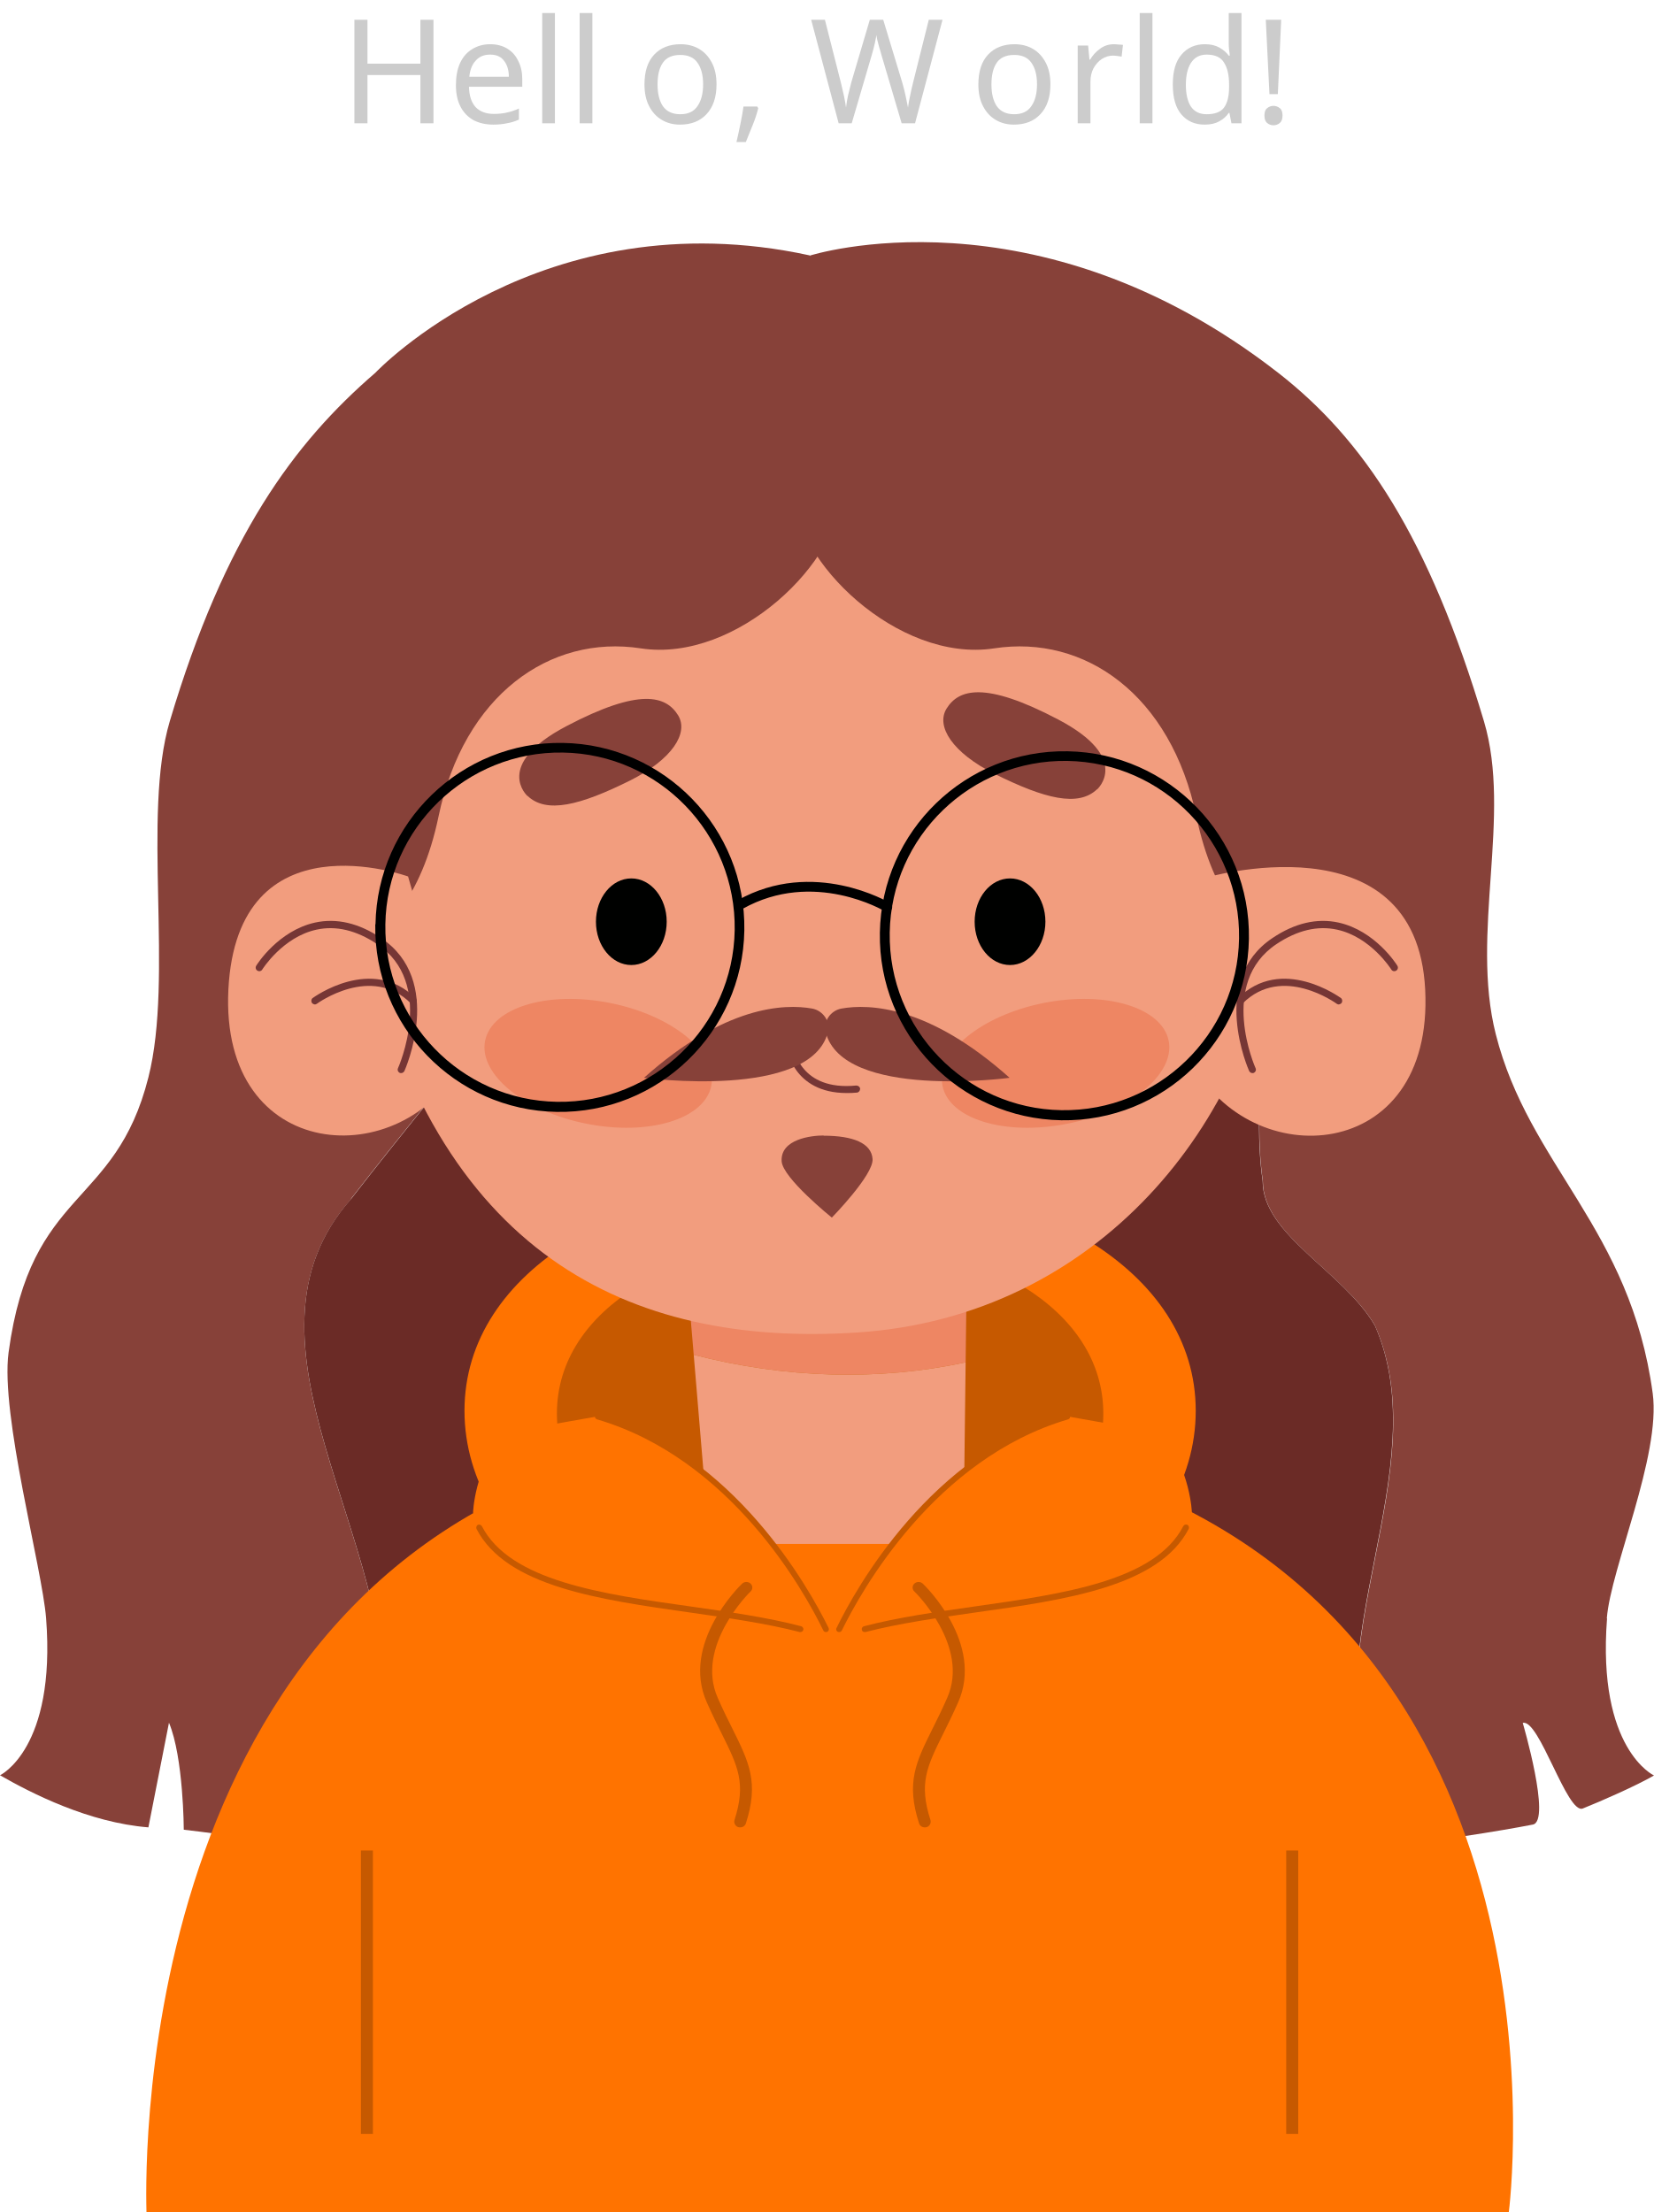
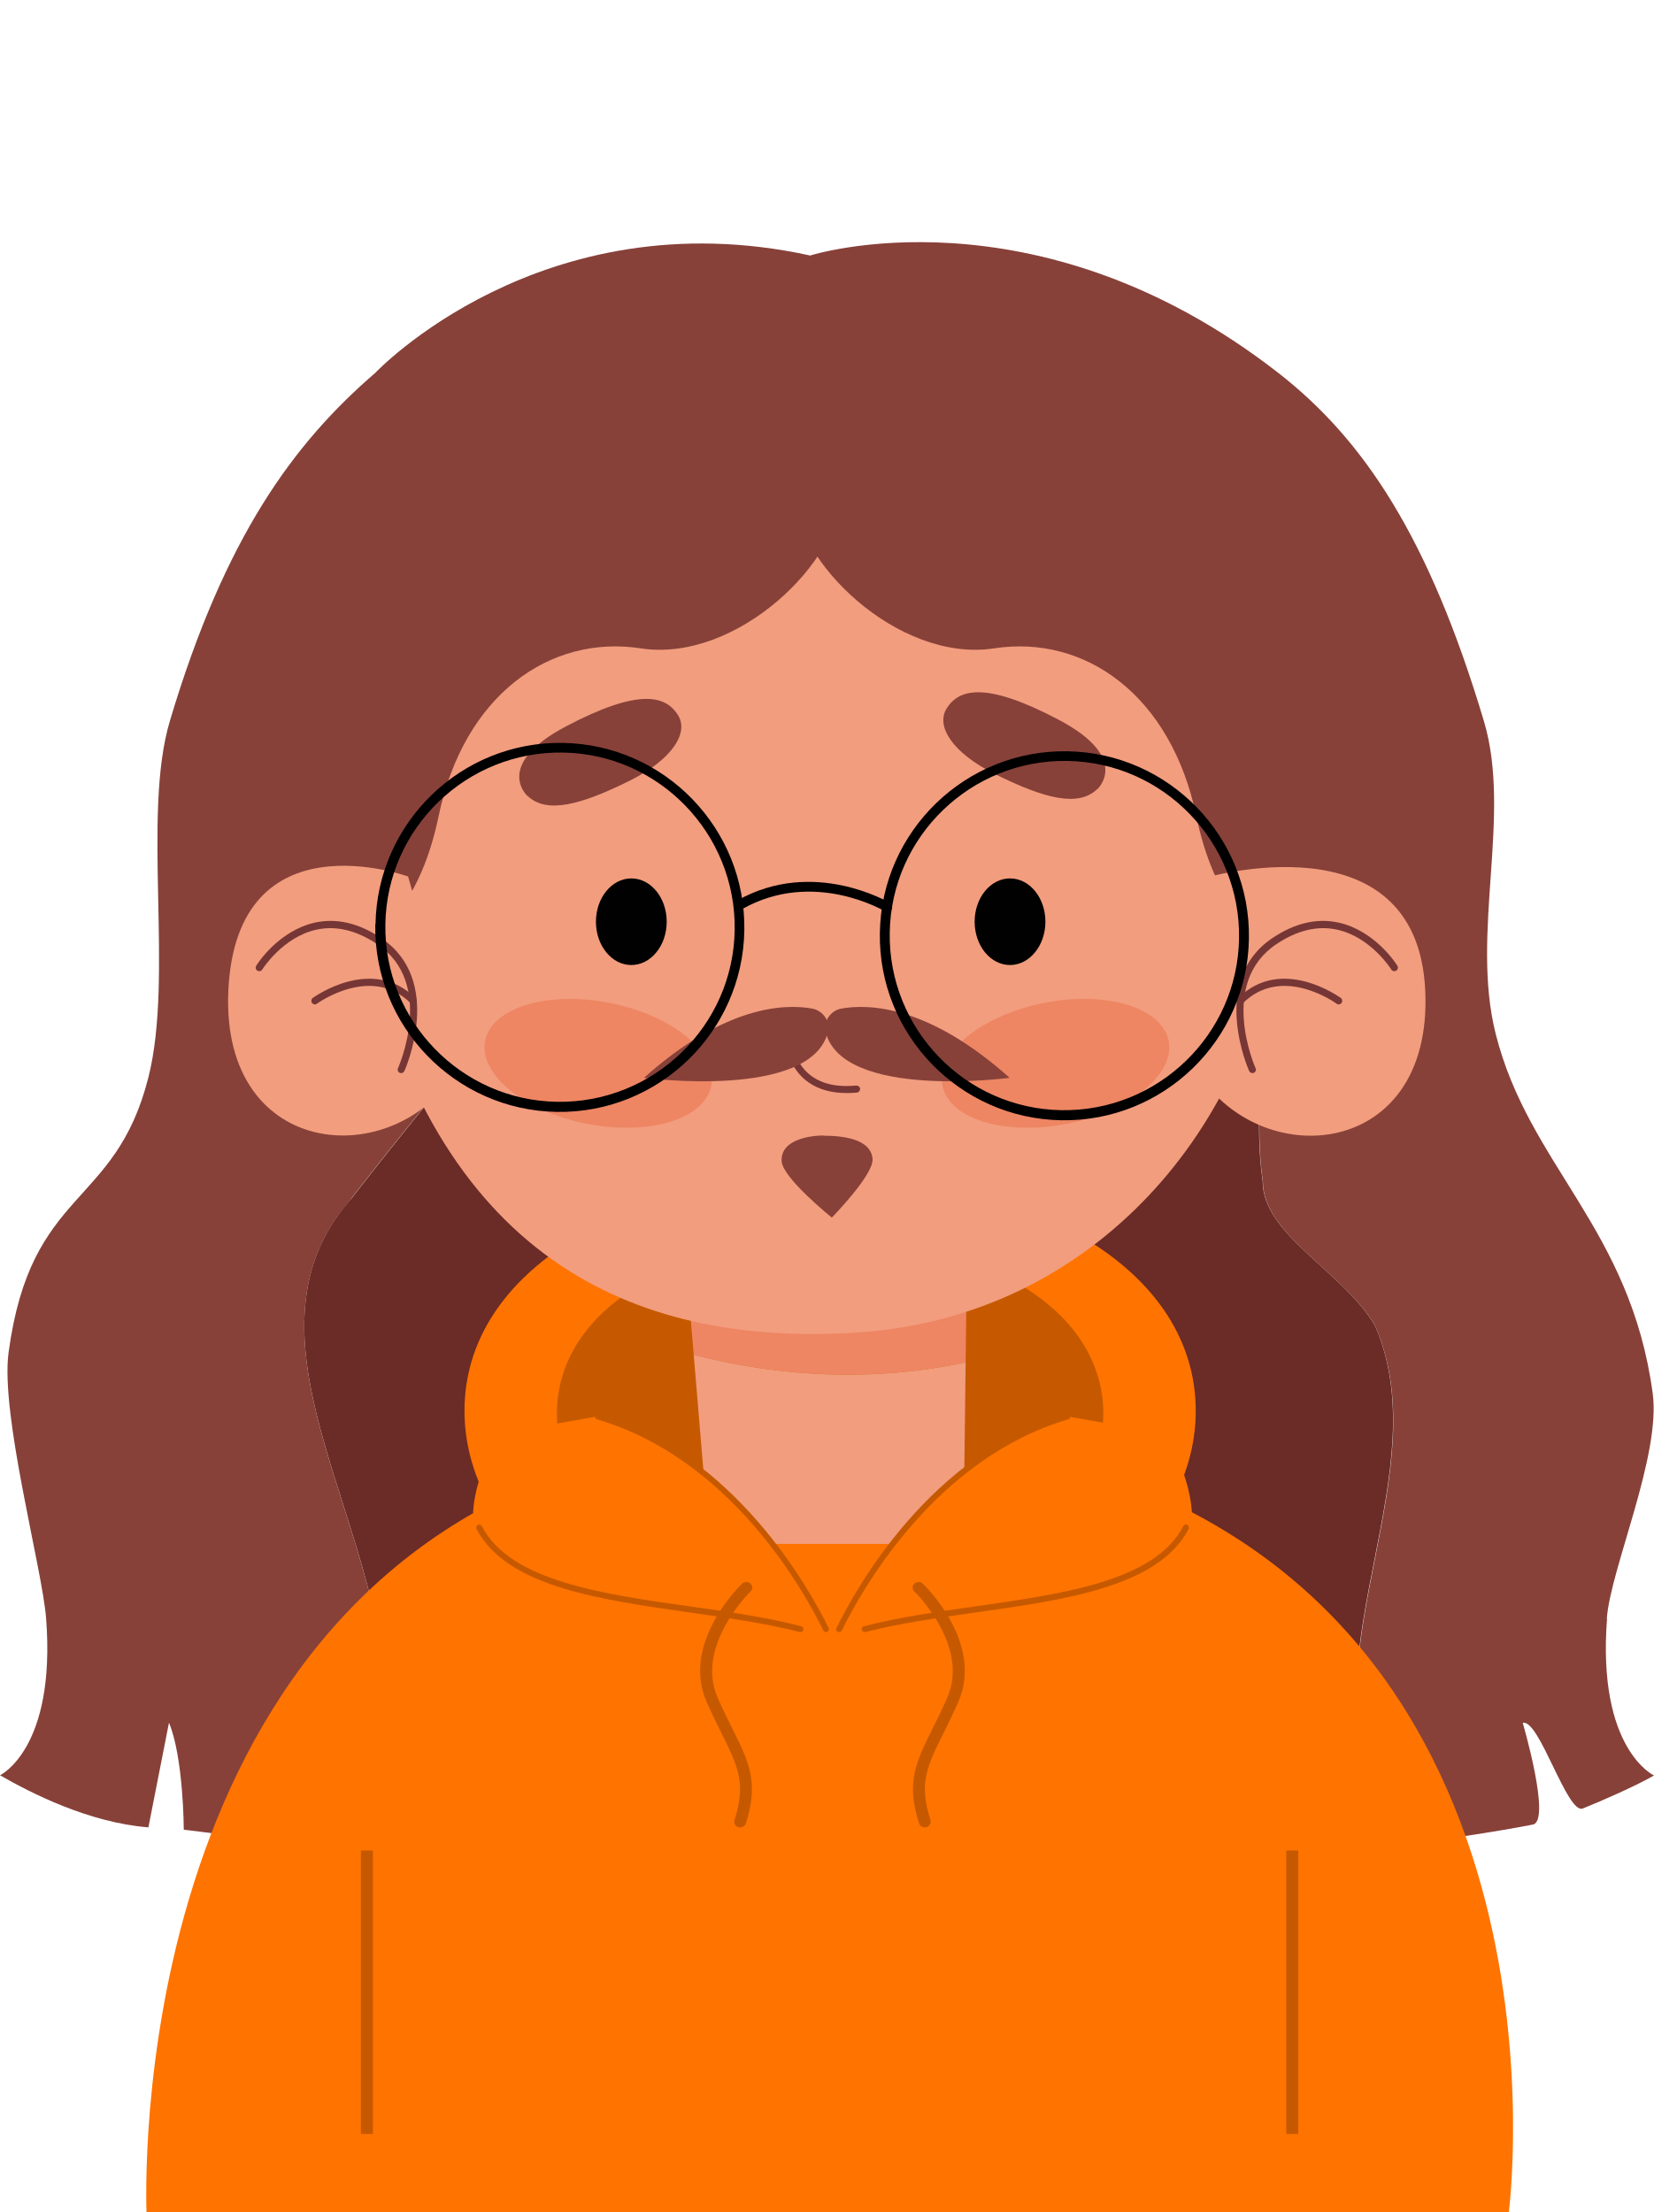
<svg xmlns="http://www.w3.org/2000/svg" id="Camada_2" viewBox="0 0 77.12 103.17">
  <defs>
    <style>.cls-1{fill:#6b2b26;}.cls-2{fill:#f29d7e;}.cls-3{fill:#ff7300;}.cls-4{fill:#000100;}.cls-5{fill:#ee8663;}.cls-6{letter-spacing:0em;}.cls-7{letter-spacing:0em;}.cls-8{fill:#874139;}.cls-9{fill:#c65900;}.cls-10{fill:#763635;}.cls-11{fill:#ccc;font-family:Montserrat-Bold, Montserrat;font-size:6.77px;}.cls-12{letter-spacing:-.05em;}</style>
  </defs>
  <g id="OBJECTS">
    <g>
      <g>
        <path class="cls-8" d="M16.37,55.91c5.22-6.72,10.44-12.61,15.66-20.17,1.81-2.72,3.95-4.15,6.23-4.66,0,0,3.61-16.25-.51-19.17-12.52-2.72-20.25,5.48-20.25,5.48-3.8,3.28-7.01,7.63-9.58,16.24-1.31,4.4,.19,11.92-1,16.62-1.55,6.14-5.48,5.11-6.52,12.83-.39,2.9,1.57,10.07,1.75,12.4,.47,6.09-2.15,7.32-2.15,7.32,1.46,.84,4.15,2.21,6.92,2.43l.96-4.88c.68,1.62,.69,4.99,.69,4.99,1.89,.21,5.45,.79,7.37,.76,1.23-1.75,1.93-3.78,1.93-5.81,.75-8.4-7.46-17.65-1.49-24.37Z" />
        <path class="cls-8" d="M74.93,75.48c.18-2.33,2.53-7.59,2.14-10.49-1.04-7.71-5.77-10.62-7.32-16.76-1.19-4.7,.76-10.2-.55-14.59-2.57-8.61-5.62-13.15-9.58-16.24-11.34-8.84-21.85-5.48-21.85-5.48l1.09,19.06c6.06-.95,13.05,4.22,17.79,8.98,3.73,3.36,1.49,10.08,2.24,15.13,0,2.52,3.73,4.2,5.22,6.72,2.98,6.72-2.98,15.13,0,21.85,.22,.86,.54,1.64,.94,2.37,1.59-.1,4.9-.63,6.43-.93,.87-.17-.47-4.74-.47-4.74,.76-.22,2.07,4.28,2.8,3.99,.9-.36,2.49-1.06,3.32-1.54,0,0-2.66-1.22-2.19-7.32Z" />
        <path class="cls-1" d="M64.1,61.8c-1.49-2.52-5.22-4.2-5.22-6.72-.75-5.04,1.49-11.76-2.24-15.13-4.75-4.76-11.74-9.92-17.79-8.98l-.29,13.45-.29-13.34c-2.29,.52-4.42,1.94-6.23,4.66-5.22,7.56-10.44,13.45-15.66,20.17-5.97,6.72,2.24,15.97,1.49,24.37,0,2.03-.7,4.06-1.93,5.81,10.01-.18,19.82-3.22,22.62-4.16,3.17,1.06,15.25,4.79,26.48,4.08-.39-.73-.72-1.51-.94-2.37-2.98-6.72,2.98-15.13,0-21.85Z" />
        <path class="cls-2" d="M38.72,81.39s8.91-12.34,9.33-14.37c-2.99-.72-6.36-1.13-10.18-1.13-2.98,0-5.68,.31-8.12,.88,.28,1.86,8.97,14.62,8.97,14.62Z" />
        <path class="cls-3" d="M55.76,65.8c0,6.59-7.63,11.93-17.05,11.93s-17.05-5.34-17.05-11.93,7.63-10.91,17.05-10.91,17.05,4.32,17.05,10.91Z" />
        <path class="cls-9" d="M51.45,65.93c0,4.92-5.7,8.91-12.74,8.91s-12.74-3.99-12.74-8.91,5.7-8.15,12.74-8.15,12.74,3.23,12.74,8.15Z" />
        <g>
          <path class="cls-5" d="M32.01,59.18l.34,4.01c4.25,1.1,8.63,1.23,12.68,.35l.07-5.73-13.09,1.38Z" />
          <path class="cls-2" d="M32.35,63.19l.51,6.09s.72,3.26,5.7,3.26c5.58,0,6.4-3.26,6.4-3.26l.07-5.74c-4.05,.88-8.43,.75-12.68-.35Z" />
        </g>
        <path class="cls-2" d="M58.36,26.16s2.2,6.91,1.1,16.88c-1.02,9.2-8.21,18.38-19.5,19.11-10.62,.69-19.7-3.65-23.01-18.55-3.31-14.89,1.94-25.73,15.58-28.46,13.43-2.7,23.29,2.26,25.83,11.02Z" />
        <path class="cls-8" d="M24.6,37.13s-1.63-1.45,1.81-3.26c3.44-1.81,4.65-1.41,5.21-.51,.51,.83-.28,2.06-2.23,3.04-2.35,1.17-3.91,1.56-4.79,.72Z" />
        <path class="cls-8" d="M51.16,36.82s1.63-1.45-1.81-3.26c-3.44-1.81-4.65-1.41-5.21-.51-.51,.83,.28,2.06,2.23,3.04,2.35,1.17,3.91,1.56,4.79,.72Z" />
        <g>
          <path class="cls-10" d="M39.48,50.98c-2.5,0-2.79-2.08-2.79-2.1-.01-.09,.05-.17,.14-.18,.09-.01,.17,.05,.18,.14,.01,.08,.3,2.05,2.92,1.79,.09,0,.17,.06,.18,.15,0,.09-.06,.17-.15,.18-.17,.02-.33,.02-.49,.02Z" />
          <path class="cls-5" d="M33.17,50.64c-.31,1.56-2.92,2.35-5.83,1.77-2.91-.58-5.02-2.31-4.72-3.86,.31-1.56,2.92-2.35,5.83-1.77,2.91,.58,5.02,2.31,4.72,3.86Z" />
          <ellipse class="cls-4" cx="29.44" cy="42.99" rx="1.65" ry="2.02" />
          <path class="cls-4" d="M48.75,42.99c0,1.11-.74,2.02-1.65,2.02s-1.65-.9-1.65-2.02,.74-2.02,1.65-2.02,1.65,.9,1.65,2.02Z" />
          <path class="cls-5" d="M43.95,50.64c.31,1.56,2.92,2.35,5.83,1.77,2.91-.58,5.02-2.31,4.72-3.86-.31-1.56-2.92-2.35-5.83-1.77-2.91,.58-5.02,2.31-4.72,3.86Z" />
        </g>
        <path class="cls-8" d="M37.87,47.04c-1.29-.23-4.07-.14-7.84,3.23,0,0,7.79,1.04,8.58-2.14,.12-.5-.24-1-.74-1.09Z" />
        <path class="cls-8" d="M39.24,47.04c1.29-.23,4.07-.14,7.84,3.23,0,0-7.79,1.04-8.58-2.14-.12-.5,.24-1,.74-1.09Z" />
        <path class="cls-8" d="M38.4,52.97c1.39,0,2.24,.35,2.29,1.09,.05,.74-1.9,2.73-1.9,2.73,0,0-2.3-1.85-2.34-2.63-.06-1.03,1.38-1.2,1.96-1.2Z" />
        <path class="cls-8" d="M13.39,45.06s5.46,.71,7.06-6.98c1.18-5.67,5.2-8.49,9.43-7.84,4.51,.69,9.41-4.16,9.3-7.29l.79-9.02s-19.9-1.64-24.45,9.81c-4.55,11.45-6.03,21.02-6.03,21.02l3.9,.3Z" />
        <path class="cls-8" d="M62.85,45.06s-5.46,.71-7.06-6.98c-1.18-5.67-5.2-8.49-9.43-7.84-4.51,.69-9.41-4.16-9.3-7.29l-.79-9.02s19.9-1.64,24.45,9.81c4.55,11.45,5.54,21.32,5.54,21.32h-3.42Z" />
        <g>
          <path class="cls-2" d="M55.61,49.57l.48-8.6s9.96-2.98,10.37,5.19c.41,8.17-8.17,8.58-10.86,3.41Z" />
          <path class="cls-10" d="M58.4,50.05s.05,0,.07-.01c.08-.04,.12-.13,.08-.22-.02-.04-1.76-3.97,.98-5.79,.96-.64,1.91-.87,2.82-.67,1.57,.34,2.52,1.84,2.53,1.86,.05,.08,.15,.1,.23,.05,.08-.05,.1-.15,.05-.23-.04-.07-1.03-1.63-2.74-2.01-1-.22-2.04,.02-3.08,.72-2.97,1.98-1.11,6.16-1.09,6.2,.03,.06,.09,.1,.15,.1Z" />
          <path class="cls-10" d="M62.43,46.85s.1-.02,.13-.07c.05-.07,.04-.18-.03-.23-.03-.02-2.77-2.03-4.81,.02-.06,.06-.06,.17,0,.23,.06,.06,.17,.06,.23,0,1.84-1.84,4.36,0,4.39,.02,.03,.02,.06,.03,.1,.03Z" />
          <path class="cls-2" d="M21.51,49.57l-2.48-8.69s-7.96-2.9-8.38,5.27c-.41,8.17,8.17,8.58,10.86,3.41Z" />
          <path class="cls-10" d="M18.71,50.05s-.05,0-.07-.01c-.08-.04-.12-.13-.08-.22,.02-.04,1.76-3.97-.98-5.79-.96-.64-1.91-.87-2.82-.67-1.57,.34-2.52,1.84-2.53,1.86-.05,.08-.15,.1-.23,.05-.08-.05-.1-.15-.05-.23,.04-.07,1.03-1.63,2.74-2.01,1-.22,2.04,.02,3.08,.72,2.97,1.98,1.11,6.16,1.09,6.2-.03,.06-.09,.1-.15,.1Z" />
          <path class="cls-10" d="M14.68,46.85s-.1-.02-.13-.07c-.05-.07-.04-.18,.03-.23,.03-.02,2.77-2.03,4.81,.02,.06,.06,.06,.17,0,.23-.06,.06-.17,.06-.23,0-1.84-1.84-4.36,0-4.39,.02-.03,.02-.06,.03-.1,.03Z" />
        </g>
        <path class="cls-3" d="M50.83,68.57c23.09,7.34,19.53,34.6,19.53,34.6H6.83c0-.59-1.16-28.55,21.09-35.06l3.13,3.9h16.25l3.53-3.44Z" />
        <g>
          <path class="cls-3" d="M27.87,66.06c7.35,2.16,10.84,10.35,10.84,10.35-5.32-2-15.24-.99-16.65-5.86,0,0,.05-1.97,1.41-3.71" />
          <path class="cls-9" d="M37.32,76.12s-.02,0-.03,0c-1.54-.4-3.36-.66-5.11-.91-4.22-.6-8.57-1.21-9.96-3.9-.03-.07,0-.15,.06-.19,.07-.03,.15,0,.19,.06,1.32,2.56,5.61,3.17,9.75,3.75,1.76,.25,3.59,.51,5.14,.92,.07,.02,.12,.09,.1,.17-.02,.06-.07,.1-.13,.1Z" />
          <path class="cls-9" d="M38.51,76.12c-.05,0-.1-.03-.12-.08-.9-1.85-4.32-8.01-10.55-9.84-.07-.02-.12-.1-.09-.17,.02-.07,.1-.11,.17-.09,6.33,1.86,9.8,8.12,10.72,9.99,.03,.07,0,.15-.06,.18-.02,0-.04,.01-.06,.01Z" />
          <path class="cls-3" d="M35.39,74.04c0,.32-.26,.57-.59,.57s-.59-.26-.59-.57,.26-.57,.59-.57,.59,.26,.59,.57Z" />
          <path class="cls-9" d="M34.51,85.23s-.05,0-.08-.01c-.14-.04-.22-.19-.18-.33,.55-1.71,.17-2.49-.6-4.04-.21-.42-.44-.89-.69-1.45-1.22-2.74,1.53-5.43,1.65-5.54,.11-.1,.28-.1,.39,0,.11,.1,.11,.27,0,.37-.03,.02-2.6,2.55-1.53,4.96,.24,.55,.47,1.01,.68,1.43,.78,1.57,1.25,2.52,.63,4.43-.04,.11-.14,.18-.26,.18Z" />
        </g>
        <g>
          <path class="cls-3" d="M49.77,66.06c-7.35,2.16-10.84,10.35-10.84,10.35,5.32-2,15.24-.99,16.65-5.86,0,0-.05-1.97-1.41-3.71" />
          <path class="cls-9" d="M40.32,76.12c-.06,0-.12-.04-.13-.1-.02-.07,.02-.15,.1-.17,1.56-.41,3.38-.67,5.14-.92,4.15-.59,8.43-1.19,9.75-3.75,.04-.07,.12-.09,.19-.06,.07,.03,.09,.12,.06,.19-1.39,2.69-5.75,3.31-9.96,3.9-1.76,.25-3.57,.51-5.11,.91-.01,0-.02,0-.03,0Z" />
          <path class="cls-9" d="M39.13,76.12s-.04,0-.06-.01c-.07-.03-.1-.12-.06-.18,.91-1.87,4.39-8.13,10.72-9.99,.08-.02,.15,.02,.17,.09,.02,.07-.02,.15-.09,.17-6.22,1.83-9.65,8-10.55,9.84-.02,.05-.07,.08-.12,.08Z" />
          <path class="cls-3" d="M42.25,74.04c0,.32,.26,.57,.59,.57s.59-.26,.59-.57-.26-.57-.59-.57-.59,.26-.59,.57Z" />
          <path class="cls-9" d="M43.13,85.23s.05,0,.08-.01c.14-.04,.22-.19,.18-.33-.55-1.71-.17-2.49,.6-4.04,.21-.42,.44-.89,.69-1.45,1.22-2.74-1.53-5.43-1.65-5.54-.11-.1-.28-.1-.39,0-.11,.1-.11,.27,0,.37,.03,.02,2.6,2.55,1.53,4.96-.24,.55-.47,1.01-.68,1.43-.78,1.57-1.25,2.52-.63,4.43,.04,.11,.14,.18,.26,.18Z" />
        </g>
        <g>
          <rect class="cls-9" x="16.83" y="86.31" width=".56" height="13.22" />
          <rect class="cls-9" x="59.98" y="86.31" width=".56" height="13.22" />
        </g>
        <g>
          <path d="M41.03,43.5c.08-4.74,4-8.54,8.75-8.46,4.74,.08,8.54,4,8.46,8.75-.08,4.74-4,8.54-8.75,8.46-4.74-.08-8.54-4-8.46-8.74Zm.46,0c-.07,4.49,3.52,8.21,8.01,8.28,4.49,.07,8.21-3.52,8.28-8.01,.07-4.49-3.52-8.21-8.01-8.28-4.49-.07-8.21,3.52-8.28,8.01Z" />
          <path d="M17.51,43.11c.08-4.74,4-8.54,8.74-8.46,4.74,.08,8.54,4,8.46,8.75-.08,4.74-4,8.54-8.75,8.46-4.74-.08-8.54-4-8.46-8.75Zm.46,0c-.07,4.49,3.52,8.21,8.01,8.28,4.49,.07,8.21-3.52,8.28-8.01,.07-4.49-3.52-8.21-8.01-8.28-4.49-.07-8.21,3.52-8.28,8.01Z" />
          <path d="M34.51,42.42s.08,0,.12-.03c3.31-1.86,6.59,.09,6.63,.11,.11,.07,.25,.03,.31-.08,.07-.11,.03-.25-.08-.31-.04-.02-3.55-2.11-7.09-.12-.11,.06-.15,.2-.09,.31,.04,.07,.12,.12,.2,.12Z" />
        </g>
      </g>
-       <text class="cls-11" transform="translate(15.87 5.75)">
-         <tspan x="0" y="0">Hell</tspan>
-         <tspan class="cls-6" x="13.81" y="0">o</tspan>
-         <tspan x="18.19" y="0">, </tspan>
-         <tspan class="cls-12" x="21.88" y="0">W</tspan>
-         <tspan x="29.38" y="0">o</tspan>
-         <tspan class="cls-7" x="33.81" y="0">r</tspan>
-         <tspan x="36.7" y="0">ld!</tspan>
-       </text>
    </g>
  </g>
</svg>
